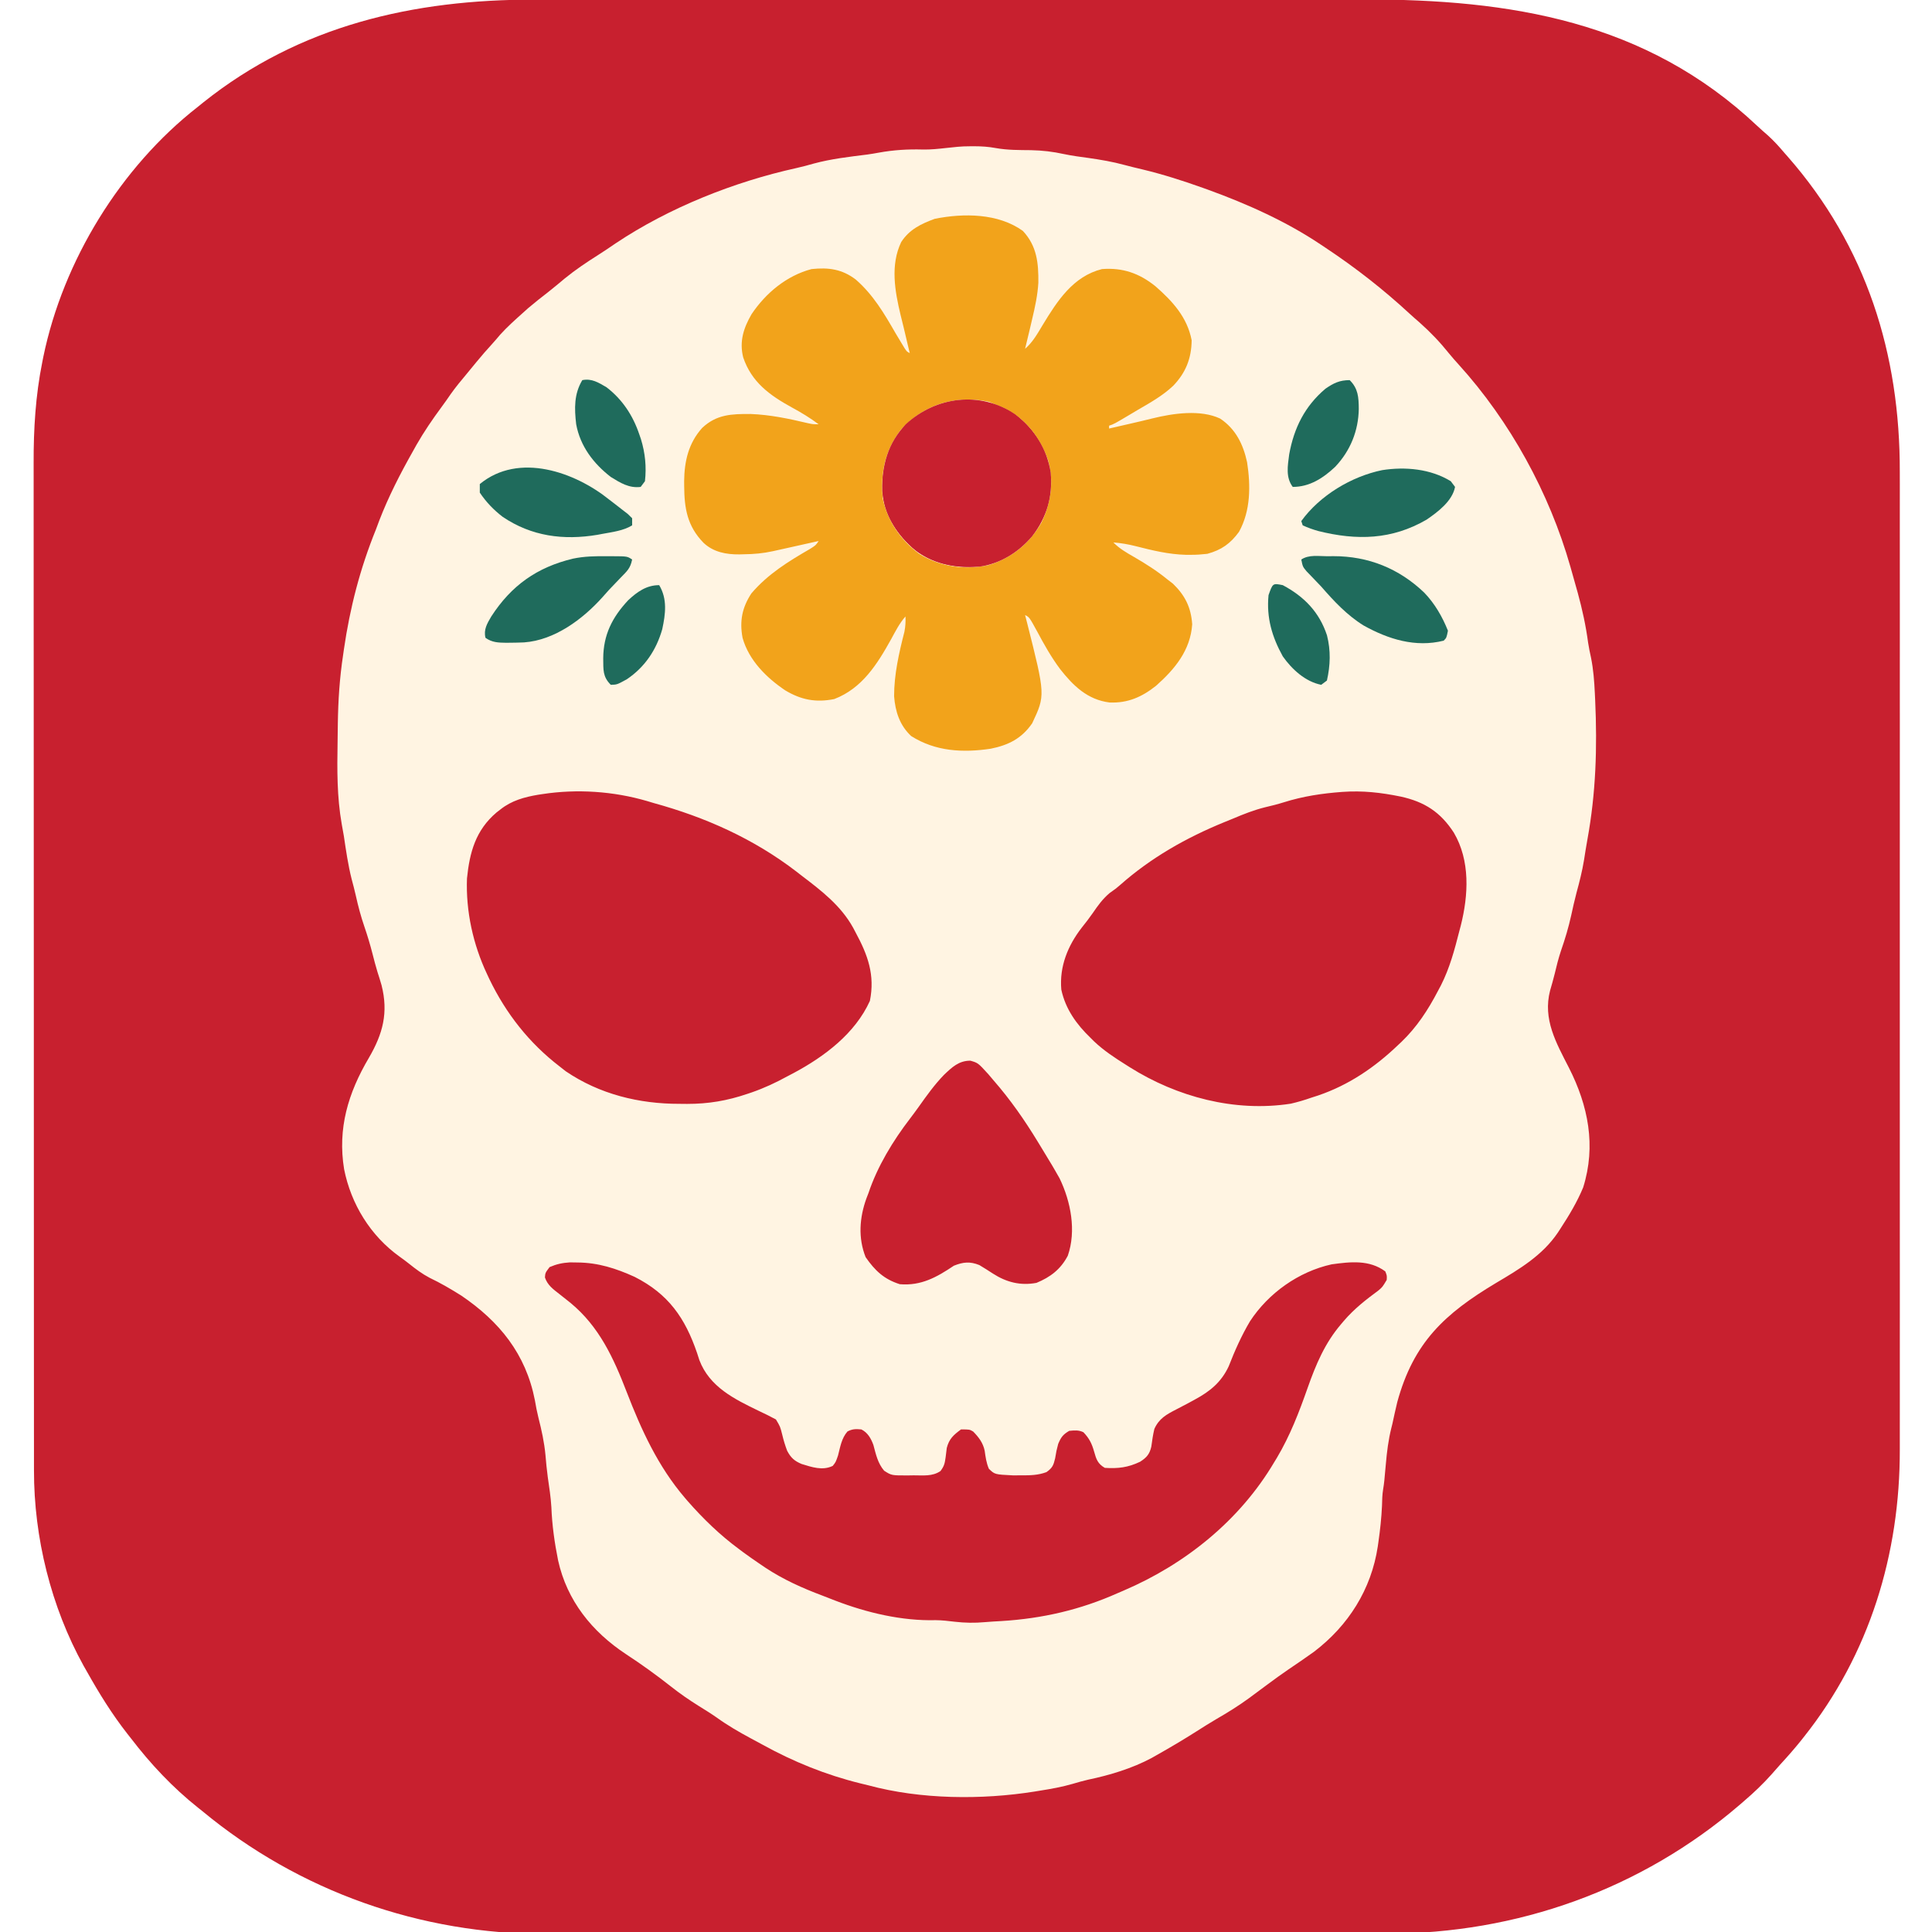
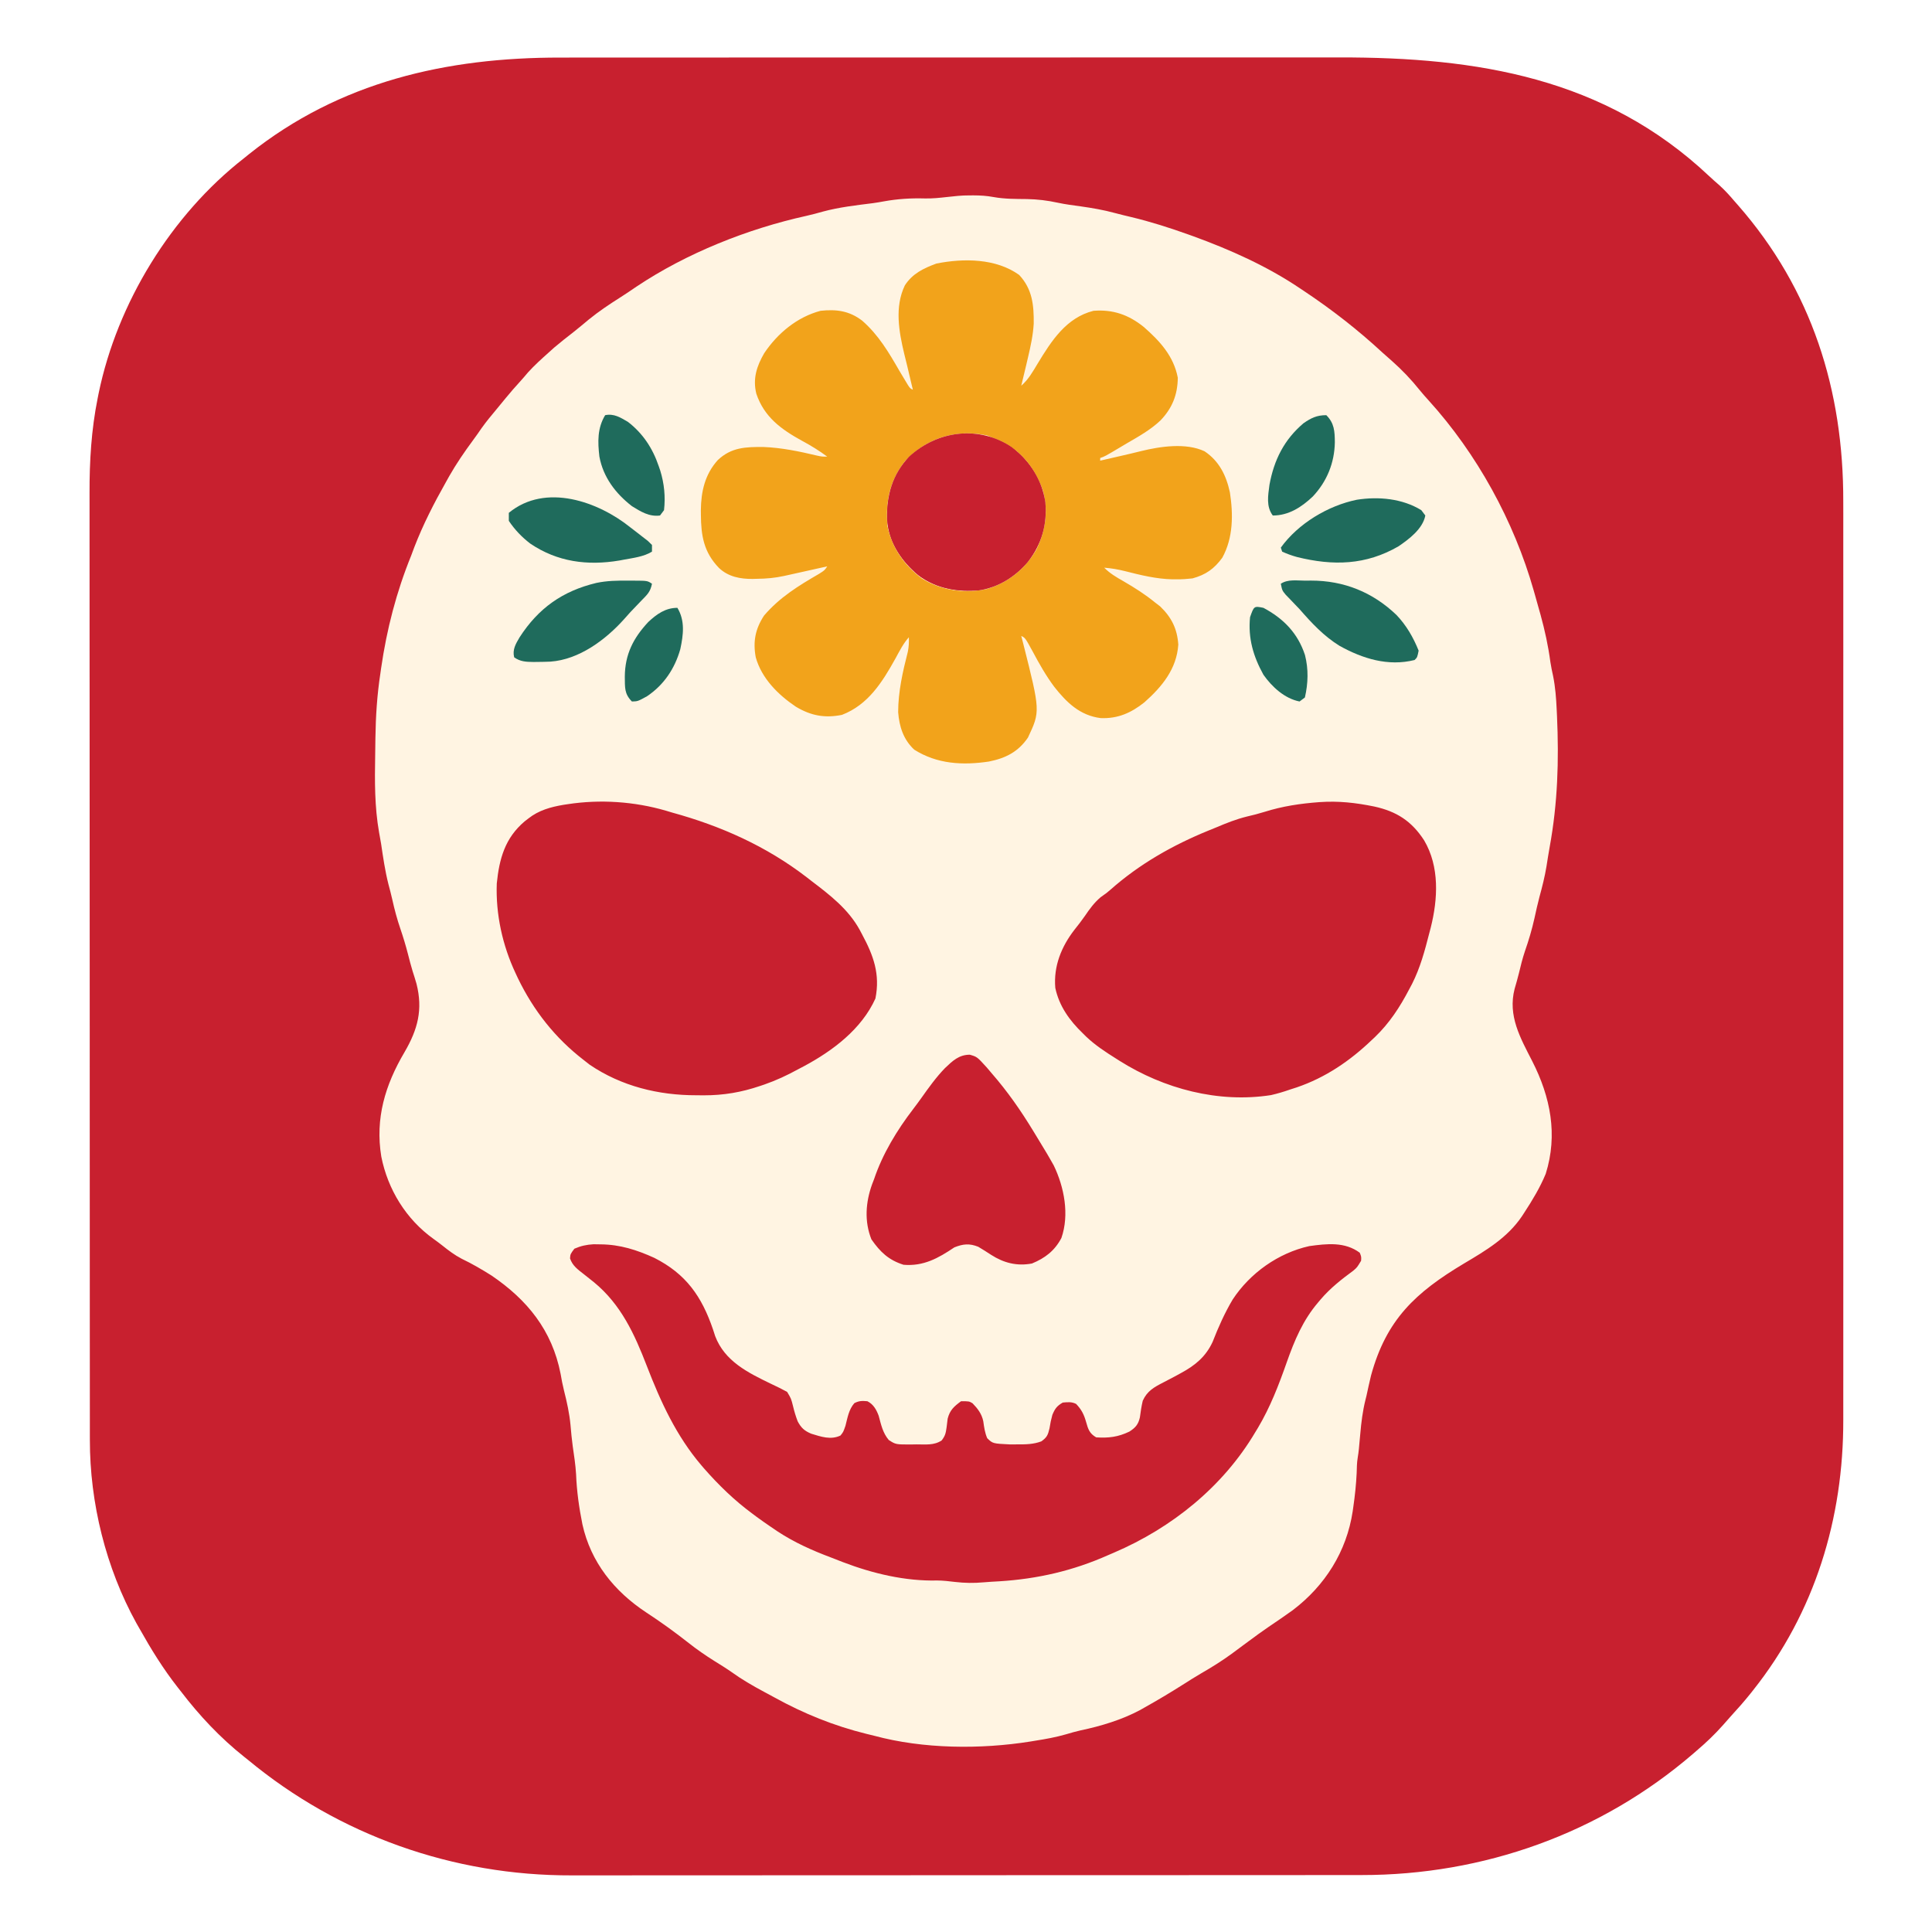
- <svg xmlns="http://www.w3.org/2000/svg" viewBox="0 0 1357 1357">
-   <g transform="translate(24.0 0.0)">
+ <svg xmlns="http://www.w3.org/2000/svg" viewBox="0 0 1444 1444">
+   <g transform="translate(67.3 43.3)">
    <g transform="translate(-369 -307)">
      <path d="M0 0 C2.75 -0 5.49 -0.01 8.24 -0.01 C15.7 -0.02 23.15 -0.02 30.61 -0.02 C38.69 -0.01 46.77 -0.02 54.84 -0.03 C70.63 -0.04 86.42 -0.04 102.21 -0.04 C115.06 -0.04 127.9 -0.04 140.75 -0.05 C141.67 -0.05 141.67 -0.05 146.31 -0.05 C150.03 -0.05 153.76 -0.05 157.49 -0.05 C192.37 -0.06 227.25 -0.06 262.14 -0.05 C293.99 -0.05 325.83 -0.06 357.68 -0.08 C390.46 -0.1 423.23 -0.11 456.01 -0.1 C474.38 -0.1 492.75 -0.1 511.12 -0.12 C526.76 -0.13 542.4 -0.13 558.04 -0.12 C566 -0.11 573.97 -0.11 581.93 -0.12 C685.16 -0.27 780.35 15 858.38 88.48 C860.95 90.88 863.56 93.21 866.23 95.51 C870.31 99.23 873.79 103.04 877.35 107.26 C878.2 108.22 879.05 109.18 879.92 110.17 C935.33 173.35 958.94 248.83 958.73 331.84 C958.74 334.92 958.74 338 958.75 341.08 C958.76 349.45 958.75 357.83 958.74 366.2 C958.74 375.26 958.75 384.33 958.75 393.39 C958.77 410.09 958.77 426.8 958.76 443.5 C958.75 458.93 958.75 474.36 958.75 489.8 C958.75 490.82 958.75 491.85 958.75 492.91 C958.75 497.08 958.75 501.25 958.76 505.42 C958.76 544.46 958.76 583.5 958.74 622.55 C958.73 657.18 958.73 691.81 958.74 726.44 C958.76 765.42 958.76 804.4 958.75 843.38 C958.75 847.54 958.75 851.7 958.75 855.86 C958.75 856.37 958.75 856.37 958.75 858.96 C958.75 874.38 958.75 889.8 958.76 905.22 C958.77 922.76 958.77 940.3 958.75 957.85 C958.74 966.79 958.74 975.73 958.75 984.67 C958.76 992.87 958.75 1001.07 958.74 1009.27 C958.73 1012.22 958.74 1015.17 958.74 1018.12 C958.91 1091.74 937.51 1162.2 891.35 1220.26 C890.63 1221.17 889.91 1222.09 889.16 1223.03 C884.54 1228.77 879.69 1234.27 874.69 1239.7 C872.67 1241.91 870.69 1244.18 868.73 1246.45 C862.71 1253.24 856.24 1259.37 849.35 1265.26 C848.42 1266.07 847.48 1266.88 846.52 1267.72 C777.13 1327.45 689.72 1358.44 598.69 1358.4 C596.06 1358.4 593.43 1358.41 590.8 1358.41 C583.59 1358.42 576.38 1358.42 569.17 1358.42 C561.39 1358.42 553.61 1358.43 545.83 1358.44 C528.81 1358.45 511.8 1358.46 494.79 1358.46 C484.15 1358.46 473.52 1358.47 462.89 1358.47 C433.43 1358.48 403.96 1358.49 374.5 1358.5 C372.62 1358.5 370.73 1358.5 368.79 1358.5 C366.9 1358.5 365.01 1358.5 363.06 1358.5 C359.24 1358.5 355.41 1358.5 351.58 1358.5 C349.68 1358.5 347.78 1358.5 345.83 1358.5 C315.09 1358.51 284.35 1358.52 253.61 1358.55 C222.01 1358.57 190.42 1358.58 158.83 1358.58 C141.1 1358.58 123.38 1358.59 105.65 1358.61 C90.55 1358.62 75.45 1358.63 60.35 1358.62 C52.66 1358.62 44.97 1358.62 37.27 1358.63 C30.21 1358.64 23.14 1358.64 16.08 1358.63 C13.54 1358.63 11.01 1358.63 8.47 1358.64 C-79.99 1358.93 -165.49 1328.77 -233.65 1272.26 C-234.6 1271.5 -235.55 1270.75 -236.53 1269.97 C-254.41 1255.75 -269.8 1239.35 -283.65 1221.26 C-284.49 1220.19 -285.34 1219.12 -286.21 1218.01 C-297.03 1204.22 -306.08 1189.54 -314.65 1174.26 C-315.41 1172.93 -316.17 1171.59 -316.96 1170.22 C-339.81 1128.92 -351.85 1080.15 -351.78 1033.06 C-351.78 1031.79 -351.78 1030.52 -351.79 1029.21 C-351.79 1024.97 -351.79 1020.73 -351.79 1016.49 C-351.79 1013.41 -351.8 1010.34 -351.8 1007.26 C-351.81 998.81 -351.81 990.37 -351.81 981.92 C-351.81 972.81 -351.82 963.7 -351.83 954.59 C-351.84 933.63 -351.85 912.67 -351.85 891.71 C-351.85 881.34 -351.86 870.97 -351.86 860.61 C-351.87 825.09 -351.88 789.58 -351.89 754.06 C-351.89 751.83 -351.89 749.61 -351.89 747.38 C-351.89 745.14 -351.89 742.91 -351.89 740.68 C-351.89 736.2 -351.89 731.72 -351.89 727.24 C-351.89 726.13 -351.89 725.02 -351.89 723.87 C-351.89 687.88 -351.91 651.88 -351.93 615.88 C-351.96 577.79 -351.97 539.7 -351.97 501.6 C-351.97 497.42 -351.97 493.23 -351.97 489.04 C-351.97 488.01 -351.97 486.98 -351.97 485.92 C-351.97 469.37 -351.99 452.83 -352 436.28 C-352.01 419.63 -352.02 402.98 -352.01 386.33 C-352.01 377.32 -352.01 368.31 -352.02 359.3 C-352.03 351.04 -352.03 342.77 -352.02 334.51 C-352.02 331.53 -352.02 328.56 -352.03 325.59 C-352.1 301.69 -350.69 278.12 -345.96 254.64 C-345.71 253.36 -345.45 252.08 -345.19 250.77 C-331.28 183.45 -291.04 117.71 -236.65 75.26 C-235.37 74.23 -234.09 73.19 -232.77 72.12 C-165 18.04 -85.22 -0.14 0 0 Z " fill="#C8202F" transform="translate(720.6493,306.7393)" />
      <path d="M0 0 C1.1 -0.01 2.2 -0.02 3.33 -0.02 C8.53 -0.01 13.22 0.29 18.36 1.24 C26.62 2.72 34.82 2.64 43.2 2.73 C51.18 2.89 58.57 3.77 66.37 5.48 C72.02 6.68 77.72 7.41 83.44 8.19 C92.06 9.42 100.48 10.84 108.9 13.14 C113.01 14.25 117.14 15.23 121.28 16.21 C135.82 19.7 149.93 24.21 164 29.25 C165.1 29.64 166.19 30.04 167.33 30.44 C194.9 40.45 222.62 52.83 247 69.25 C247.48 69.57 247.48 69.57 249.93 71.2 C271.16 85.31 290.64 100.51 309.36 117.83 C311.58 119.87 313.85 121.85 316.12 123.81 C323.7 130.53 330.47 137.63 336.79 145.53 C338.95 148.19 341.19 150.72 343.5 153.25 C379.64 193.12 407.26 243.47 422 295.25 C422.31 296.33 422.62 297.41 422.93 298.53 C424.01 302.31 425.07 306.09 426.12 309.88 C426.46 311.08 426.8 312.28 427.15 313.52 C430.35 325.16 432.88 336.76 434.47 348.72 C435 352.24 435.72 355.66 436.49 359.13 C438.18 367.49 438.79 375.74 439.19 384.25 C439.27 385.84 439.34 387.43 439.42 389.06 C440.92 422.37 439.95 454.13 433.96 486.92 C433.09 491.77 432.31 496.63 431.56 501.5 C430.28 509.24 428.39 516.7 426.32 524.26 C424.91 529.59 423.73 534.93 422.56 540.31 C420.68 548.77 418.26 556.84 415.41 565.01 C413.62 570.4 412.25 575.84 410.95 581.37 C409.99 585.29 408.88 589.13 407.75 593 C402.55 613.16 411.96 629.58 420.98 647.21 C434.53 673.83 440.17 702.02 431 731.25 C426.77 741.5 421.05 750.98 415 760.25 C414.4 761.17 413.8 762.09 413.19 763.03 C402.38 779.05 386.32 788.58 370 798.25 C333.65 819.97 311.86 840.19 300.43 882.01 C299.21 887.08 298.09 892.15 297 897.25 C296.76 898.23 296.51 899.2 296.26 900.21 C294.16 908.67 293.13 917.02 292.38 925.69 C292.13 928.31 291.89 930.94 291.65 933.56 C291.55 934.7 291.45 935.84 291.34 937.02 C291.12 939.16 290.83 941.3 290.47 943.42 C289.83 947.26 289.8 951.05 289.69 954.94 C289.29 963.44 288.4 971.77 287.19 980.19 C287.11 980.74 287.11 980.74 286.72 983.52 C282.17 1013.63 266.02 1039.12 241.88 1057.45 C235.98 1061.7 229.97 1065.78 223.95 1069.85 C218.94 1073.26 214.05 1076.83 209.19 1080.44 C208.4 1081.02 208.4 1081.02 204.43 1083.96 C201.71 1085.98 199 1087.99 196.29 1090 C188.94 1095.37 181.37 1100.08 173.48 1104.62 C168.79 1107.37 164.21 1110.26 159.62 1113.19 C150.24 1119.15 140.7 1124.81 131 1130.25 C129.99 1130.82 128.99 1131.4 127.95 1131.99 C114.23 1139.35 98.47 1144.09 83.28 1147.27 C79.61 1148.11 76.07 1149.11 72.46 1150.19 C64.94 1152.36 57.41 1153.73 49.69 1154.94 C48.41 1155.15 47.14 1155.36 45.83 1155.58 C8.46 1161.54 -34.36 1161.16 -71 1151.25 C-72.96 1150.77 -74.91 1150.3 -76.87 1149.82 C-101.01 1143.85 -123.55 1134.73 -145.3 1122.73 C-148 1121.25 -150.7 1119.8 -153.41 1118.36 C-161.81 1113.85 -169.86 1109.2 -177.6 1103.62 C-181.8 1100.69 -186.14 1098.01 -190.5 1095.31 C-197.14 1091.14 -203.43 1086.8 -209.58 1081.94 C-219.86 1073.85 -230.43 1066.21 -241.38 1059.06 C-265.18 1043.33 -282.74 1021.59 -289 993.25 C-291.5 980.79 -293.24 968.52 -293.73 955.8 C-294.15 948.73 -295.24 941.77 -296.25 934.76 C-296.96 929.57 -297.44 924.41 -297.88 919.19 C-298.72 910.26 -300.58 901.82 -302.79 893.14 C-303.81 889.01 -304.61 884.94 -305.31 880.75 C-311.67 848.21 -330.24 825.41 -357 807.25 C-364.24 802.71 -371.53 798.43 -379.25 794.75 C-384.56 791.96 -388.97 788.64 -393.64 784.9 C-395.81 783.19 -398.01 781.53 -400.26 779.94 C-420.81 765.25 -434.45 742.95 -439.31 718.44 C-443.97 689.91 -436.51 665.01 -421.94 640.31 C-412.01 623.28 -408.13 608.46 -413 589.25 C-413.91 586.08 -414.89 582.95 -415.91 579.81 C-417.2 575.59 -418.29 571.34 -419.38 567.06 C-421.03 560.65 -422.91 554.39 -425.06 548.12 C-427.52 540.94 -429.43 533.78 -431.07 526.37 C-431.95 522.46 -432.96 518.62 -434 514.75 C-436.52 504.8 -437.97 494.68 -439.47 484.54 C-439.93 481.69 -440.45 478.85 -440.99 476.01 C-444.34 456.96 -444.24 437.9 -443.89 418.64 C-443.81 414.32 -443.76 410.01 -443.72 405.7 C-443.49 389.33 -442.47 373.44 -440 357.25 C-439.82 355.97 -439.63 354.68 -439.45 353.36 C-435.2 324.14 -428.1 296.61 -417 269.25 C-416.2 267.13 -415.41 265 -414.62 262.88 C-408.08 245.95 -399.91 230.02 -391 214.25 C-390.16 212.75 -389.33 211.26 -388.47 209.71 C-383.19 200.47 -377.29 191.85 -370.97 183.28 C-368.68 180.18 -366.47 177.06 -364.31 173.88 C-360.92 169.14 -357.3 164.71 -353.54 160.26 C-351.14 157.41 -348.78 154.53 -346.44 151.62 C-342.79 147.15 -339 142.84 -335.11 138.58 C-333.25 136.53 -331.46 134.43 -329.69 132.31 C-324.79 126.91 -319.44 122.1 -314 117.25 C-312.72 116.1 -311.44 114.94 -310.12 113.75 C-305.46 109.79 -300.66 106.02 -295.82 102.27 C-291.94 99.2 -288.16 96.04 -284.38 92.88 C-276.88 86.75 -268.97 81.47 -260.8 76.3 C-256.68 73.68 -252.65 70.96 -248.62 68.19 C-211.11 43.13 -165.51 24.98 -121.54 15.27 C-117.44 14.35 -113.42 13.28 -109.38 12.12 C-97.11 8.8 -84.42 7.37 -71.84 5.79 C-69.12 5.41 -66.42 4.96 -63.73 4.46 C-53.32 2.57 -43.43 1.98 -32.89 2.27 C-21.81 2.52 -11.14 -0.08 0 0 Z M-48.81 200.56 C-58.74 215.16 -62.87 229.92 -60.57 247.57 C-57.57 263.02 -48.68 275.71 -36.19 285.12 C-22.06 294.38 -4.92 297.46 11.56 294.12 C27.63 289.95 40.37 280.41 49 266.25 C57.38 251.21 58.81 235.83 54.32 219.25 C49.52 204.7 40.33 192.89 27 185.25 C-0.19 171.87 -28.88 178.02 -48.81 200.56 Z M-299.94 455 C-300.97 455.16 -302 455.31 -303.06 455.47 C-312.67 457.09 -321.6 459.54 -329.38 465.69 C-330.33 466.43 -331.29 467.17 -332.27 467.93 C-346.86 480.33 -351.14 495.8 -353 514.25 C-353.87 537.21 -348.74 560.53 -339 581.25 C-338.41 582.5 -337.83 583.75 -337.23 585.04 C-325.51 609.26 -309.35 629.82 -288 646.25 C-286.56 647.38 -285.11 648.52 -283.62 649.69 C-259.86 665.84 -232.07 672.61 -203.75 672.56 C-201.97 672.58 -200.19 672.59 -198.36 672.61 C-183.42 672.62 -170.16 670.36 -156.06 665.56 C-155.55 665.39 -155.55 665.39 -152.94 664.51 C-144.21 661.47 -136.1 657.7 -128 653.25 C-126.51 652.47 -125.02 651.68 -123.48 650.88 C-101.88 639.31 -80.35 623.14 -70 600.25 C-66.36 582.05 -71.43 568.12 -80 552.25 C-80.58 551.15 -81.16 550.05 -81.76 548.91 C-90.36 533.33 -104.02 522.87 -118 512.25 C-119.15 511.36 -120.29 510.46 -121.48 509.54 C-151.65 486.36 -185.48 471.27 -222 461.25 C-223.51 460.79 -225.02 460.34 -226.58 459.87 C-250.2 452.99 -275.66 451.29 -299.94 455 Z M261.82 453.47 C247.59 454.53 234.33 456.49 220.7 460.78 C216.36 462.14 212.05 463.23 207.62 464.25 C199.73 466.2 192.48 469.07 185 472.25 C182.99 473.07 180.99 473.88 178.98 474.7 C152.19 485.64 127.38 499.69 105.64 518.95 C103 521.25 103 521.25 98.31 524.56 C93.4 528.77 90.17 533.24 86.55 538.56 C84.08 542.13 81.46 545.49 78.75 548.88 C69 561.48 63.04 576.13 64.44 592.31 C67.34 605.96 75.13 616.76 85 626.25 C85.79 627.04 86.58 627.83 87.4 628.64 C94.26 635.17 102 640.23 110 645.25 C110.83 645.78 111.66 646.3 112.52 646.85 C145.68 667.73 186.32 678.56 225.64 672.45 C230.57 671.31 235.23 669.93 240 668.25 C241.62 667.73 243.24 667.21 244.91 666.67 C266.38 659.35 284.67 646.89 301 631.25 C301.74 630.56 302.49 629.87 303.25 629.15 C314.17 618.69 322.04 606.6 329 593.25 C329.69 591.96 330.38 590.66 331.09 589.33 C337.26 577.13 340.64 564.43 344 551.25 C344.34 549.97 344.68 548.68 345.03 547.36 C350.43 525.88 351.73 501.76 340.13 482.07 C330.8 467.66 319.58 460.42 302.86 456.76 C288.83 453.9 276.17 452.46 261.82 453.47 Z M-18 652.25 C-24.69 659.17 -30.15 666.83 -35.71 674.66 C-37.69 677.42 -39.69 680.15 -41.75 682.84 C-53.8 698.53 -64.7 716.43 -71 735.25 C-71.48 736.49 -71.96 737.73 -72.45 739 C-77.32 752.48 -78.37 766.78 -73 780.25 C-66.42 789.73 -60.11 795.73 -49 799.25 C-34.01 800.5 -23.08 794.36 -11 786.25 C-4.49 783.65 0.29 783.16 6.88 785.81 C10.13 787.74 13.28 789.74 16.44 791.81 C25.91 797.9 35.78 800.42 47 798.31 C56.82 794.26 63.98 788.79 69 779.25 C75.07 761.83 71.16 741.3 63.25 724.94 C62.2 723.02 61.11 721.13 60 719.25 C59.36 718.15 58.73 717.06 58.07 715.93 C55.76 712.01 53.38 708.13 51 704.25 C49.96 702.54 48.92 700.83 47.88 699.12 C38.6 683.89 28.73 669.71 17 656.25 C15.74 654.76 14.48 653.28 13.19 651.75 C5.97 643.82 5.97 643.82 0.56 642.25 C-7.57 642.25 -12.33 646.85 -18 652.25 Z M-295 787.25 C-298 791.25 -298 791.25 -298.25 794.5 C-296.41 800.02 -292.43 802.78 -288 806.25 C-286.29 807.6 -284.58 808.96 -282.88 810.31 C-282.04 810.97 -281.21 811.64 -280.35 812.32 C-260.12 828.98 -250.04 851.09 -240.86 874.88 C-230.51 901.68 -218.84 927.19 -200 949.25 C-199.35 950.01 -198.7 950.77 -198.03 951.55 C-187.08 964.02 -175.36 975.4 -162 985.25 C-160.93 986.06 -159.86 986.86 -158.75 987.69 C-155.21 990.29 -151.63 992.78 -148 995.25 C-146.48 996.28 -144.96 997.32 -143.4 998.38 C-130.69 1006.76 -117.48 1012.67 -103.25 1018.02 C-100.22 1019.17 -97.21 1020.35 -94.2 1021.54 C-72.12 1030 -47.61 1035.84 -23.84 1035.22 C-19.35 1035.26 -15.02 1035.77 -10.56 1036.31 C-3.26 1037.15 3.56 1037.27 10.88 1036.6 C14.74 1036.27 18.6 1036.05 22.48 1035.84 C51.11 1034.08 77.8 1027.94 104 1016.25 C105.38 1015.66 106.76 1015.07 108.18 1014.46 C151.5 995.93 189.81 965.17 214 924.25 C214.62 923.23 215.24 922.22 215.88 921.17 C225.14 905.59 231.45 889.16 237.44 872.12 C243.24 855.69 249.54 840.62 261 827.25 C261.64 826.5 262.27 825.74 262.93 824.96 C270.09 816.63 278.33 810.15 287.14 803.68 C290 801.25 290 801.25 293 796.25 C293.19 793.25 293.19 793.25 292 790.25 C280.77 781.97 267.56 783.48 254.29 785.3 C231.08 790.44 209.96 805.49 197 825.25 C190.98 835.39 186.3 845.94 182.02 856.91 C176.85 868.02 168.97 874.46 158.38 880.19 C156.8 881.05 155.23 881.91 153.61 882.79 C150.79 884.3 147.96 885.78 145.11 887.24 C138.25 890.77 133.12 893.57 129.81 900.88 C128.82 905 128.22 909.14 127.66 913.35 C126.45 918.67 124.32 921.04 119.81 923.94 C111.36 928 104.28 928.85 95 928.25 C90.05 925.39 89 922.25 87.5 916.88 C85.9 911.18 84.1 907.55 80 903.25 C76.6 901.55 73.73 901.92 70 902.25 C65.61 904.82 64.22 906.73 62.25 911.44 C61 916.25 61 916.25 60.12 921.5 C58.93 926.55 58.17 928.28 54 931.25 C48.02 933.47 42.47 933.52 36.12 933.5 C34.25 933.51 32.38 933.51 30.45 933.52 C17.69 932.89 17.69 932.89 13.56 928.88 C11.77 924.72 11.25 920.69 10.62 916.23 C9.46 910.65 6.46 906.75 2.56 902.75 C0 901.25 0 901.25 -6 901.25 C-11.3 905.15 -14.36 907.89 -16 914.25 C-16.31 916.43 -16.58 918.62 -16.81 920.81 C-17.43 925.13 -17.77 926.95 -20.44 930.5 C-26.15 934.4 -32.6 933.47 -39.25 933.5 C-39.86 933.51 -39.86 933.51 -42.93 933.56 C-54.77 933.61 -54.77 933.61 -60 930.25 C-64.52 924.93 -65.76 918.74 -67.56 912.12 C-69.26 907.55 -71.5 903.5 -76 901.25 C-79.87 900.89 -82.28 900.87 -85.75 902.69 C-89.92 907.44 -90.82 913.55 -92.38 919.56 C-94 924.25 -94 924.25 -96.12 926.88 C-103.41 930.36 -110.69 927.73 -117.98 925.52 C-123.09 923.37 -125.52 921.15 -128.12 916.25 C-129.55 912.44 -130.63 908.93 -131.56 905 C-133 899.25 -133 899.25 -136 894.25 C-139.97 892.1 -143.91 890.15 -148 888.25 C-165.21 879.93 -182.6 871.44 -189.77 852.59 C-190.3 850.95 -190.83 849.31 -191.38 847.62 C-199.81 822.92 -211.51 806.12 -235.26 794.09 C-248.28 788.17 -260.88 784.12 -275.25 784 C-276.15 783.99 -276.15 783.99 -280.7 783.92 C-286.06 784.25 -290.08 785.13 -295 787.25 Z " fill="#FFF4E2" transform="translate(1026,409.75)" />
      <path d="M0 0 C9.88 10.57 11.03 22.57 10.88 36.39 C10.37 45.09 8.57 53.35 6.56 61.81 C6.1 63.79 5.64 65.76 5.18 67.74 C4 72.77 2.79 77.79 1.56 82.81 C6.99 78.11 10.27 72.14 13.94 66.06 C24.19 49.14 35.32 31.87 55.56 26.81 C70.02 25.69 81.69 29.68 93.09 38.85 C105.11 49.36 115.47 60.63 118.56 76.81 C118.42 89.64 114.36 99.67 105.56 108.81 C98.13 115.81 89.35 120.72 80.56 125.81 C79.03 126.72 77.5 127.63 75.93 128.57 C63.97 135.68 63.97 135.68 60.56 136.81 C60.56 137.47 60.56 138.13 60.56 138.81 C64.73 137.86 68.9 136.9 73.06 135.94 C74.24 135.67 75.41 135.4 76.62 135.12 C81.43 134.01 86.23 132.9 91.02 131.69 C105.52 128.11 124.75 125.3 138.56 131.81 C149.5 139.11 154.77 149.89 157.5 162.5 C160.04 178.96 160.05 196.44 151.81 211.38 C145.71 219.7 139.49 224.09 129.56 226.81 C125.51 227.27 121.85 227.53 117.81 227.5 C116.71 227.5 115.62 227.5 114.48 227.5 C102.41 227.21 90.97 224.4 79.31 221.44 C74.07 220.11 68.97 219.23 63.56 218.81 C67.97 223.22 72.71 225.95 78.06 229 C86.33 233.79 94.15 238.76 101.56 244.81 C102.19 245.3 102.19 245.3 105.38 247.75 C113.86 255.91 118.13 264.41 118.94 276.31 C117.7 294.53 106.79 307.75 93.58 319.46 C83.68 327.35 73.71 331.76 60.92 331.23 C45.39 329.3 35.38 319.48 26.16 307.76 C19.92 299.38 14.91 290.48 10.01 281.28 C4.55 271.31 4.55 271.31 1.56 269.81 C2.03 271.64 2.5 273.47 2.99 275.35 C15.82 326.13 15.82 326.13 6.56 345.81 C-0.74 356.48 -10.1 361.18 -22.56 363.69 C-42.16 366.63 -61.36 365.63 -78.44 354.81 C-86.49 347.31 -89.62 337.62 -90.44 326.81 C-90.44 311.47 -87 296.41 -83.21 281.62 C-82.46 277.9 -82.3 274.59 -82.44 270.81 C-86.66 275.55 -89.42 281.09 -92.44 286.62 C-102.32 304.4 -112.84 321.26 -132.44 328.81 C-145.28 331.38 -155.6 329.48 -166.94 322.69 C-180.15 313.79 -192.49 301.54 -196.88 285.81 C-199.05 274.12 -197.26 264.64 -190.69 254.62 C-179.09 241.01 -164.85 232.26 -149.52 223.38 C-145.44 220.81 -145.44 220.81 -143.44 217.81 C-144.5 218.05 -145.57 218.29 -146.66 218.53 C-151.48 219.6 -156.3 220.68 -161.12 221.75 C-162.8 222.12 -164.48 222.5 -166.2 222.88 C-167.81 223.24 -169.42 223.6 -171.07 223.96 C-171.82 224.13 -171.82 224.13 -175.57 224.96 C-182.49 226.48 -189 227.06 -196.06 227.12 C-197.09 227.15 -198.12 227.18 -199.18 227.21 C-208.4 227.29 -217.34 225.63 -224.31 219.06 C-235.67 207.36 -237.78 195.02 -237.88 179.25 C-237.89 178.13 -237.9 177 -237.91 175.85 C-237.76 161.78 -234.86 149.07 -225.26 138.39 C-215.16 128.83 -204.46 128.52 -191.23 128.59 C-177.57 129.11 -164.33 131.88 -151.06 135.04 C-147.44 135.81 -147.44 135.81 -143.44 135.81 C-149.49 131.32 -155.61 127.57 -162.25 124 C-177.9 115.4 -190.56 106.21 -196.44 88.81 C-199.24 77.59 -196.17 68.18 -190.56 58.5 C-180.58 43.61 -165.91 31.42 -148.44 26.81 C-136.54 25.53 -126.96 26.83 -117.35 34.17 C-105.12 44.84 -97.46 57.89 -89.44 71.81 C-87.95 74.32 -86.45 76.82 -84.94 79.31 C-84.31 80.35 -83.68 81.4 -83.03 82.47 C-81.44 84.81 -81.44 84.81 -79.44 85.81 C-79.74 84.56 -80.04 83.31 -80.36 82.03 C-81.49 77.31 -82.6 72.59 -83.71 67.87 C-84.41 64.93 -85.15 62 -85.88 59.07 C-89.9 42.33 -93.19 23.9 -85.44 7.81 C-79.68 -1.06 -71.55 -4.93 -61.88 -8.5 C-41.55 -12.56 -17.34 -12.45 0 0 Z M-84.89 138.66 C-96.74 153.32 -100.03 169.33 -98.44 187.81 C-95.04 203.92 -86.04 216.85 -72.93 226.7 C-58.69 235.81 -40.63 238.32 -24.19 234.75 C-8.11 229.98 4.63 219.59 12.94 205.1 C19.77 191.27 21.98 175.79 17.66 160.85 C11.82 144.69 1.96 131.57 -13.88 124.06 C-15.72 123.29 -17.58 122.54 -19.44 121.81 C-20.9 121.21 -22.37 120.62 -23.88 120 C-46.89 115.09 -68.72 121.63 -84.89 138.66 Z " fill="#F2A31B" transform="translate(1063.438,469.1875)" />
      <path d="M0 0 C6.6 -1.35 11.41 1.73 17 5 C28.12 13.53 35.52 24.77 40 38 C40.39 39.14 40.78 40.28 41.19 41.45 C44.16 51.16 45.15 60.88 44 71 C43.01 72.32 42.02 73.64 41 75 C32.92 76.05 26.68 72.13 20 68 C7.81 58.58 -1.49 46.34 -4.31 30.94 C-5.59 19.88 -5.87 9.78 0 0 Z " fill="#1F6B5C" transform="translate(754,574)" />
      <path d="M0 0 C5.98 5.98 6.3 11.97 6.38 20.19 C6.15 35.59 0.45 49.65 -10.19 60.88 C-18.66 68.86 -28.15 75 -40 75 C-45.05 68.26 -43.55 60.23 -42.5 52.14 C-39.12 33.55 -31.55 18.3 -17 6 C-11.3 2.08 -7.1 0 0 0 Z " fill="#1F6B5C" transform="translate(1293,574)" />
      <path d="M0 0 C1.44 1.11 2.89 2.21 4.38 3.36 C5.84 4.5 7.3 5.64 8.81 6.81 C10.18 7.87 11.55 8.93 12.96 10.02 C13.96 11 14.97 11.99 16 13 C16 14.65 16 16.3 16 18 C9.85 21.81 2.03 22.69 -5 24 C-6.09 24.21 -7.19 24.42 -8.32 24.63 C-32.21 28.64 -54.69 25.72 -74.98 11.98 C-81.26 7.16 -86.61 1.59 -91 -5 C-91 -6.98 -91 -8.96 -91 -11 C-63.52 -33.63 -23.99 -19.36 0 0 Z " fill="#1F6B5C" transform="translate(773,658)" />
      <path d="M0 0 C0.99 1.32 1.98 2.64 3 4 C1.11 13.96 -9.13 21.62 -17 27 C-41.36 41.13 -65.91 41.75 -93 35 C-96.91 33.9 -100.29 32.69 -104 31 C-104.16 30.5 -104.16 30.5 -105 28 C-91.99 9.98 -69.78 -3.35 -48.21 -7.78 C-32.07 -10.33 -14.19 -8.73 0 0 Z " fill="#1F6B5C" transform="translate(1364,645)" />
      <path d="M0 0 C0.7 -0 0.7 -0 4.21 -0.01 C14.41 0.04 14.41 0.04 17.81 2.31 C16.57 8.55 14.22 10.47 9.81 15 C1.12 24.03 1.12 24.03 -3 28.75 C-16.88 44.24 -36.62 58.97 -58.05 60.52 C-61.26 60.66 -64.47 60.73 -67.69 60.75 C-68.73 60.76 -69.77 60.77 -70.84 60.78 C-76.29 60.72 -80.66 60.54 -85.19 57.31 C-86.63 51.56 -84.04 47.28 -81.14 42.34 C-67.05 20.54 -49 7.75 -23.76 1.7 C-15.81 0.03 -8.1 -0.1 0 0 Z " fill="#1F6B5C" transform="translate(771.1875,697.6875)" />
      <path d="M0 0 C1.4 -0.02 2.79 -0.03 4.23 -0.05 C28.85 -0.06 50.35 8.62 68.1 25.62 C75.49 33.34 80.73 42.42 84.69 52.31 C83.69 57.31 83.69 57.31 81.69 59.31 C61.86 64.27 42.82 58.29 25.57 48.71 C13.83 41.47 4.7 31.65 -4.31 21.31 C-5.4 20.18 -6.49 19.04 -7.61 17.87 C-8.79 16.63 -9.97 15.4 -11.19 14.12 C-12.32 12.96 -13.45 11.79 -14.62 10.58 C-17.31 7.31 -17.31 7.31 -18.31 2.31 C-12.98 -1.24 -6.25 -0.01 0 0 Z " fill="#1F6B5C" transform="translate(1277.312,697.6875)" />
      <path d="M0 0 C15.05 8.03 25.69 18.94 31.06 35.29 C33.76 45.95 33.43 56.33 31 67 C29.68 67.99 28.36 68.98 27 70 C15.85 67.8 6.41 59.12 0 50 C-7.59 36.27 -11.56 22.77 -10 7 C-7.03 -1.41 -7.03 -1.41 0 0 Z " fill="#1F6B5C" transform="translate(1246,718)" />
      <path d="M0 0 C5.83 9.72 4.46 20.18 2.16 30.92 C-2 45.54 -10.12 57.64 -22.75 66.12 C-29.63 69.89 -29.63 69.89 -34 70 C-39.79 64.21 -39.18 59.4 -39.31 51.44 C-39.19 34.85 -33.03 22.64 -21.74 10.56 C-15.35 4.59 -8.83 0 0 0 Z " fill="#1F6B5C" transform="translate(808,718)" />
      <path d="M0 0 C13.19 10.32 22.52 24.26 25 41 C26.49 57.81 22.19 72.41 11.9 85.72 C2.39 96.87 -10.31 104.93 -25 107 C-42.21 108.15 -58.83 105.36 -72.19 93.69 C-83.91 82.53 -92.19 70.36 -93.28 53.73 C-93.64 35.78 -89.47 20.47 -76.88 7.06 C-55.61 -12.65 -24.38 -16.54 0 0 Z " fill="#C8202F" transform="translate(1058,598)" />
    </g>
  </g>
</svg>
